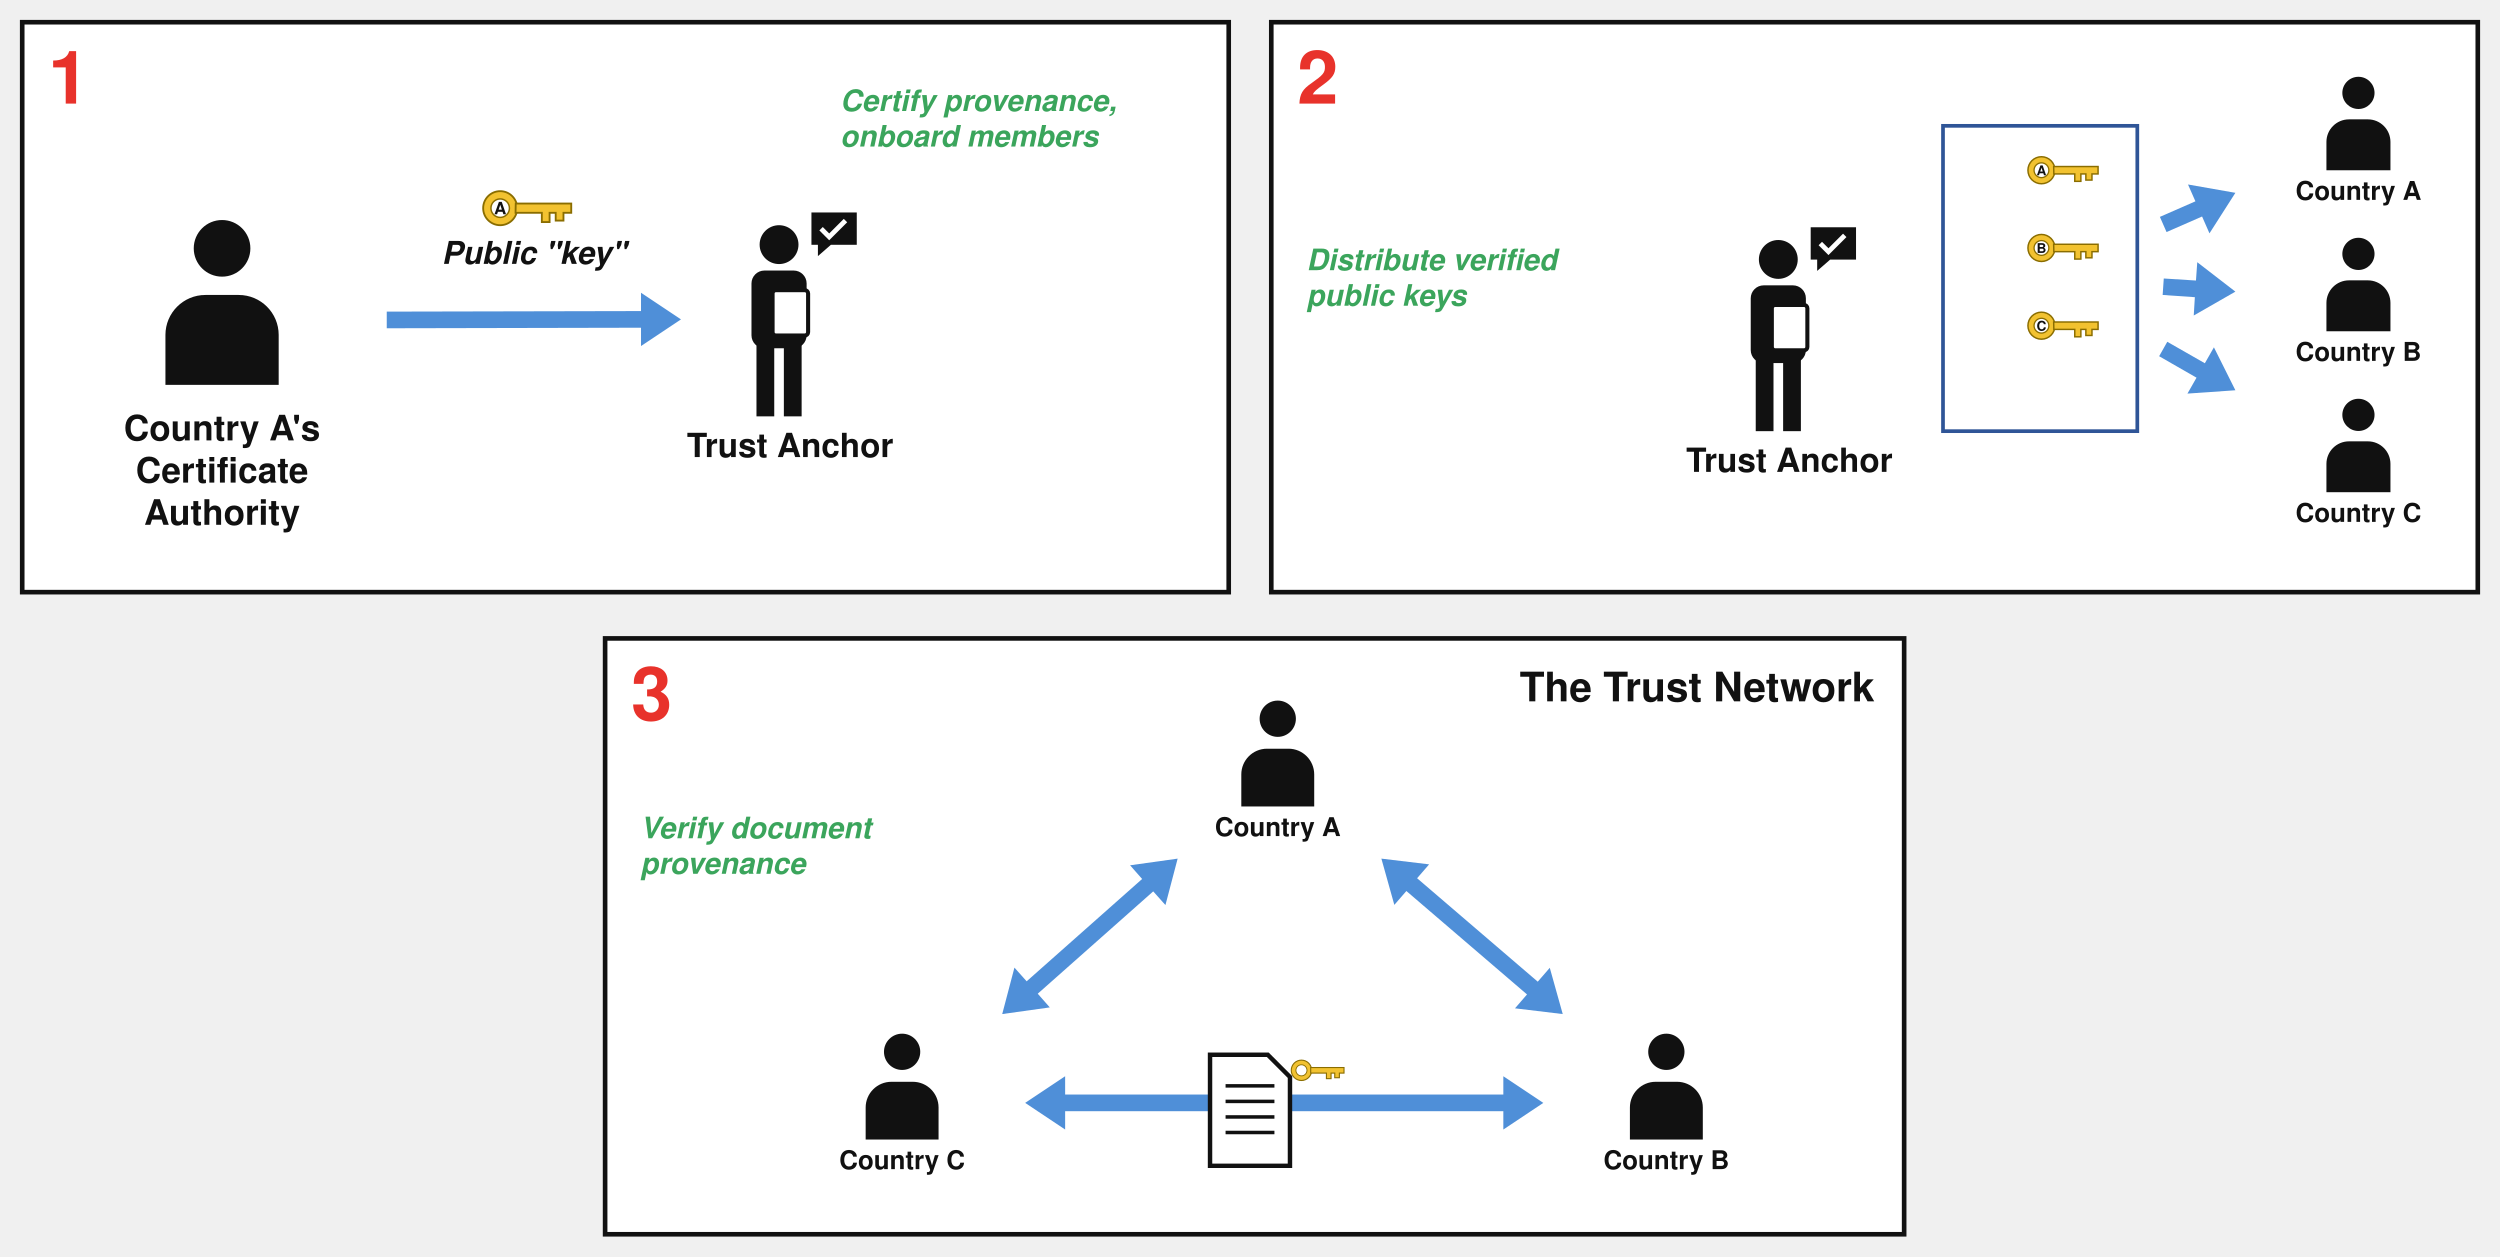
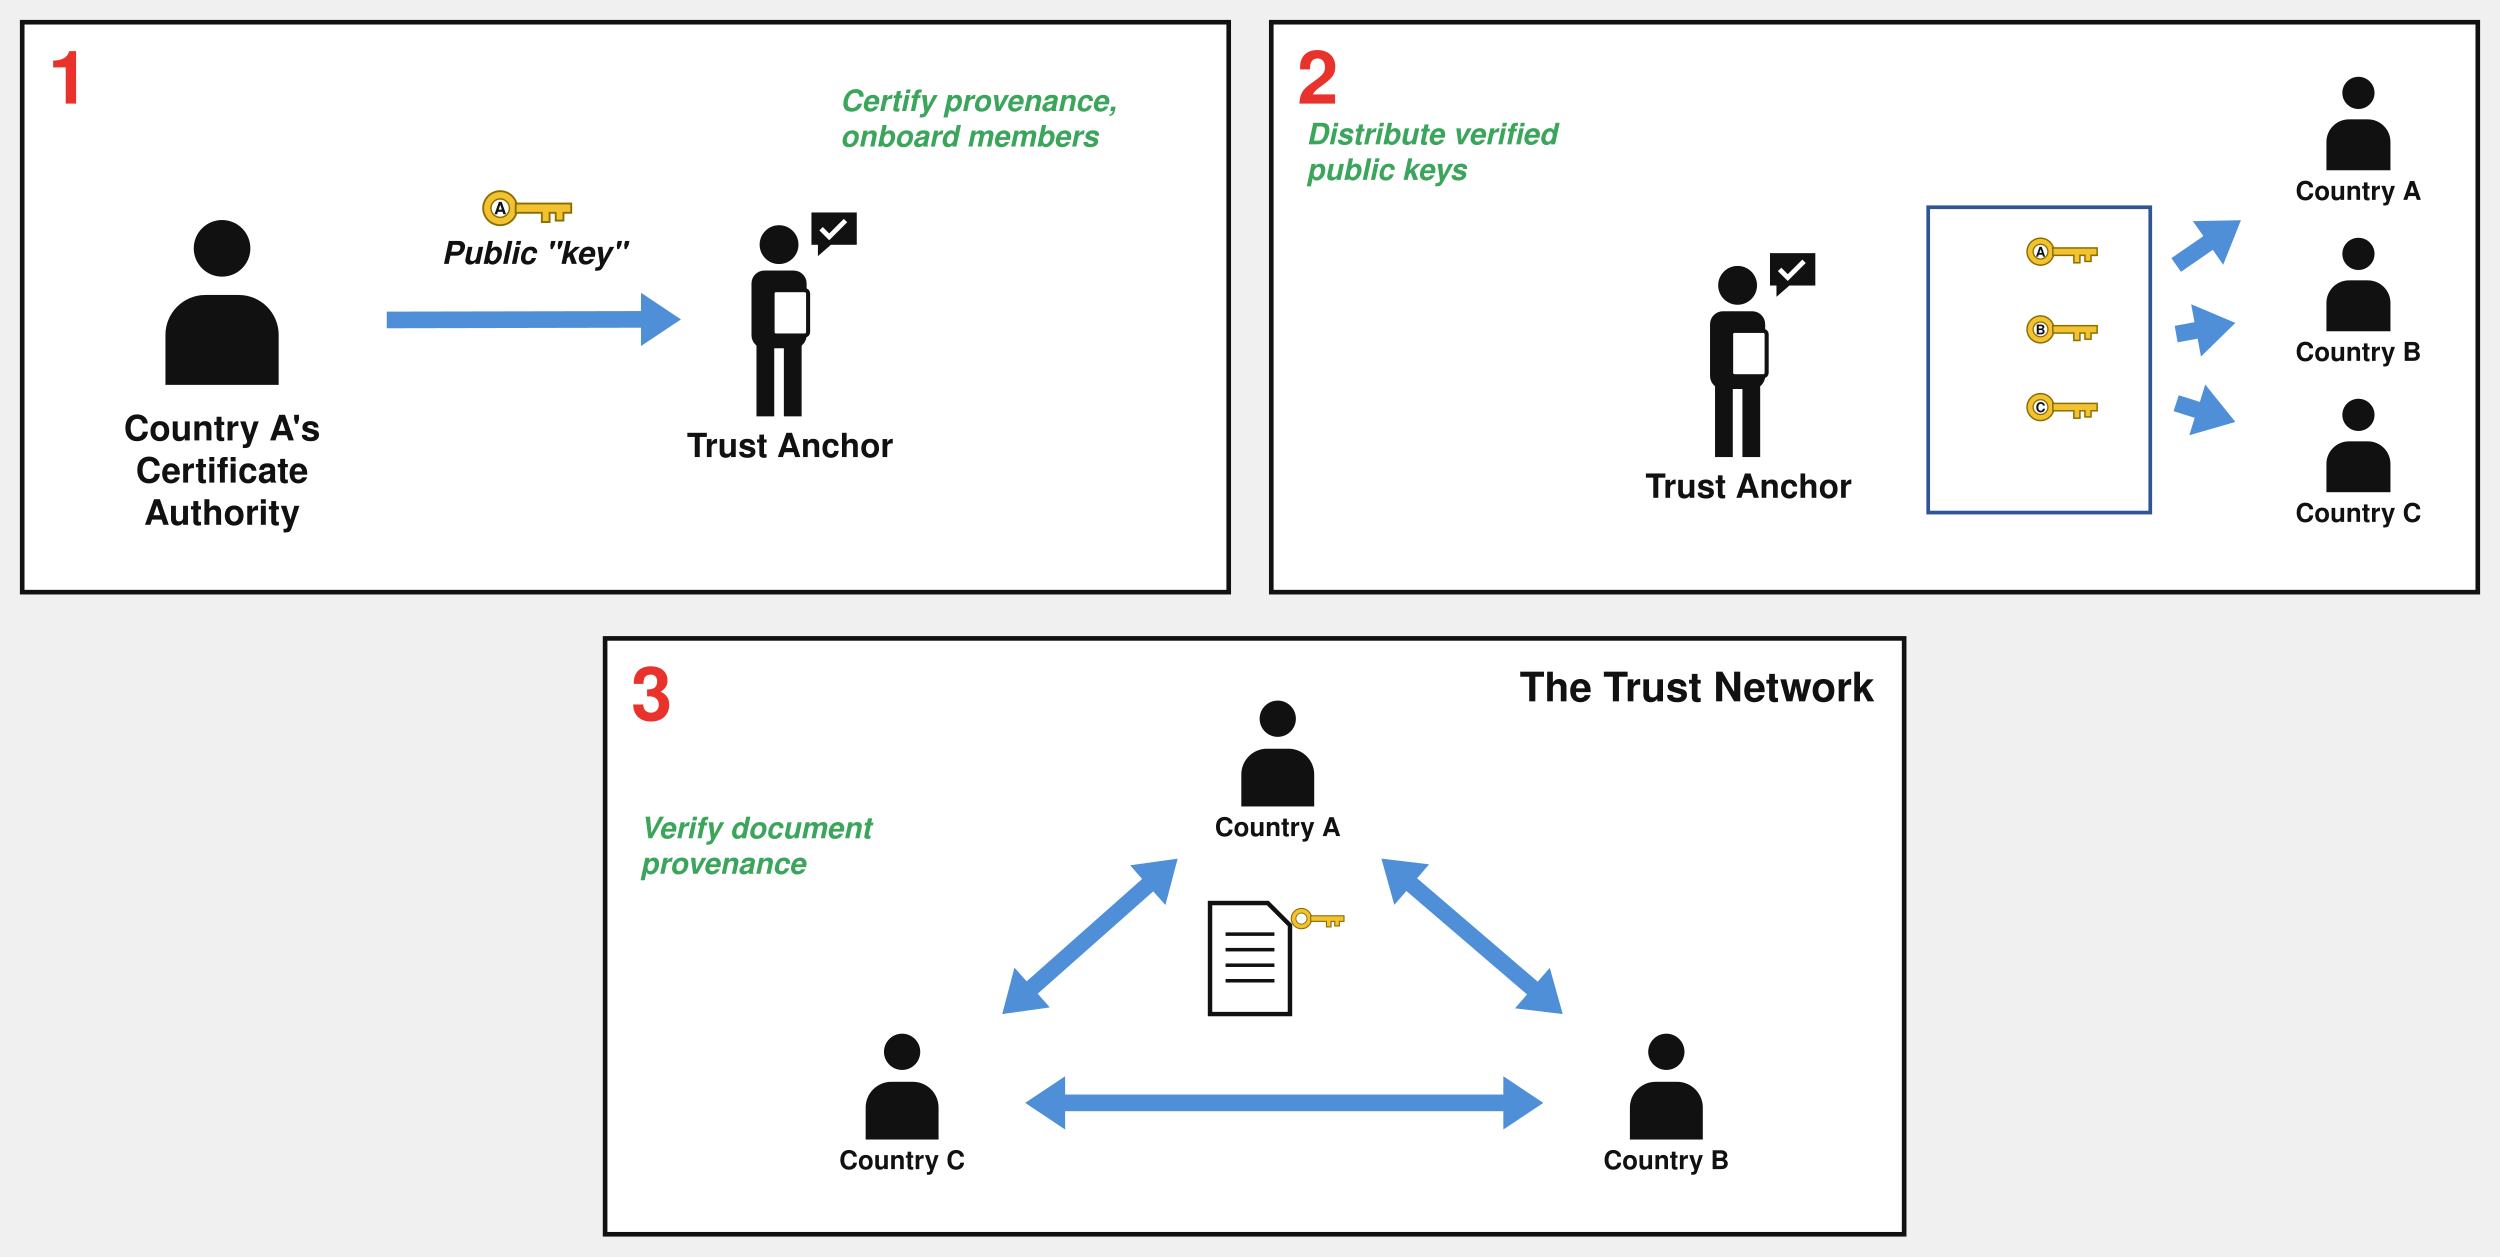
<svg xmlns="http://www.w3.org/2000/svg" viewBox="0 0 1351 679" width="100%" style="max-width:1351px" font-family="Segoe UI, Helvetica, Arial, sans-serif" role="img" aria-labelledby="tn-title">
  <g>
    <rect x="12" y="12" width="652" height="308" fill="#fff" stroke="#111111" stroke-width="2.5" />
    <text x="26" y="56" font-size="40" font-weight="800" fill="#E8322B">1</text>
  </g>
  <g>
    <rect x="687" y="12" width="652" height="308" fill="#fff" stroke="#111111" stroke-width="2.5" />
    <text x="701" y="56" font-size="40" font-weight="800" fill="#E8322B">2</text>
  </g>
  <a href="https://litlfred.github.io/smart-trust/concepts.html#gdhcn-trust-network" target="_top">
    <rect x="327" y="345" width="702" height="322" fill="#fff" stroke="#111111" stroke-width="2.5" />
    <text x="341" y="389" font-size="40" font-weight="800" fill="#E8322B">3</text>
    <text x="1013" y="379" font-size="22" font-weight="700" text-anchor="end" fill="#111111">The Trust Network</text>
  </a>
  <polygon points="209.0,168.4 346.4,168.1 346.4,158.2 368.0,172.6 346.4,187.0 346.4,177.1 209.0,177.4" fill="#4F8FD8" />
  <text x="288.5" y="142.6" font-size="17" font-weight="700" font-style="italic" text-anchor="middle" fill="#111111">Public "key"</text>
-   <polygon points="1167.2,117.2 1186.4,108.8 1182.4,99.7 1208.0,104.2 1194.0,126.1 1190.0,117.0 1170.8,125.4" fill="#4F8FD8" />
-   <polygon points="1169.3,150.5 1186.7,151.6 1187.4,141.7 1208.0,157.6 1185.5,170.5 1186.1,160.6 1168.7,159.4" fill="#4F8FD8" />
-   <polygon points="1171.2,184.7 1191.5,196.3 1196.4,187.7 1208.0,210.9 1182.1,212.7 1187.0,204.1 1166.8,192.5" fill="#4F8FD8" />
  <polygon points="765.8,474.6 831.0,530.5 837.5,523.0 844.5,548.0 818.7,544.9 825.2,537.4 760.0,481.5 753.5,489.0 746.5,464.0 772.3,467.1" fill="#4F8FD8" />
  <polygon points="812.4,600.5 575.6,600.5 575.6,610.4 554.0,596.0 575.6,581.6 575.6,591.5 812.4,591.5 812.4,581.6 834.0,596.0 812.4,610.4" fill="#4F8FD8" />
  <polygon points="554.8,530.3 617.2,475.0 610.7,467.6 636.4,464.0 629.8,489.1 623.2,481.7 560.8,537.0 567.3,544.4 541.6,548.0 548.2,522.9" fill="#4F8FD8" />
+   <polygon points="1173.4,139.5 1190.7,127.6 1185.0,119.5 1211.0,119.0 1201.4,143.1 1195.8,135.0 1178.6,146.9" fill="#4F8FD8" />
+   <polygon points="1175.2,176.1 1185.9,174.1 1184.1,164.4 1208.0,174.5 1189.4,192.7 1187.6,183.0 1176.8,185.0" fill="#4F8FD8" />
+   <polygon points="1177.4,213.6 1188.8,217.2 1191.7,207.8 1208.0,228.0 1183.1,235.2 1186.0,225.8 1174.6,222.2" fill="#4F8FD8" />
  <a href="https://litlfred.github.io/smart-trust/concepts.html#signing-certificate-authority-sca" target="_top">
    <g fill="#111111">
      <circle cx="120.0" cy="134.2" r="15.3" />
      <path d="M89.4 208.0 v-27.0 a21.6 21.6 0 0 1 21.6 -21.6 h18.0 a21.6 21.6 0 0 1 21.6 21.6 v27.0 z" />
    </g>
    <text x="120.0" y="238.0" font-size="19" font-weight="700" text-anchor="middle" fill="#111111">Country A's</text>
    <text x="120.0" y="260.8" font-size="19" font-weight="700" text-anchor="middle" fill="#111111">Certificate</text>
    <text x="120.0" y="283.6" font-size="19" font-weight="700" text-anchor="middle" fill="#111111">Authority</text>
  </a>
  <a href="https://litlfred.github.io/smart-trust/concepts.html#public-key-infrastructure-pki" target="_top">
    <g fill="#F2C230" stroke="#8A6D00" stroke-width="1.0">
      <circle cx="270.3" cy="112.5" r="9.2" />
      <path d="M278.7 110.0 h30.0 v5.0 h-4.2 v4.2 h-4.2 v-4.2 h-3.3 v5.0 h-4.2 v-5.0 h-14.2 z" />
    </g>
    <circle cx="270.3" cy="112.5" r="5.0" fill="#fff" stroke="#8A6D00" stroke-width="0.8" />
    <text x="270.3" y="115.8" font-size="9.2" font-weight="700" text-anchor="middle" fill="#111111">A</text>
  </a>
  <a href="https://litlfred.github.io/smart-trust/artifact/ActorDefinition-TrustNetworkAnchor.html" target="_top">
    <g fill="#111111">
      <circle cx="421.0" cy="132.2" r="10.5" />
      <rect x="406.1" y="146.2" width="29.8" height="42.0" rx="7.0" />
      <rect x="408.8" y="186.5" width="9.6" height="38.5" />
      <rect x="423.6" y="186.5" width="9.6" height="38.5" />
    </g>
    <rect x="417.5" y="156.8" width="19.2" height="24.5" rx="1.8" fill="#fff" stroke="#111111" stroke-width="2.2" />
    <g transform="translate(438.5 114.8)">
      <path d="M0 0 h24.5 v17.5 h-14.0 l-7.0 6.1 v-6.1 h-3.5 z" fill="#111111" />
      <path d="M5.2 8.8 l4.4 4.4 l8.8 -8.8" fill="none" stroke="#fff" stroke-width="2.6" />
    </g>
    <text x="427.0" y="247.0" font-size="18" font-weight="700" text-anchor="middle" fill="#111111">Trust Anchor</text>
  </a>
  <a href="https://litlfred.github.io/smart-trust/concepts_onboarding.html" target="_top">
    <text x="454.0" y="60.0" font-size="16" font-weight="700" font-style="italic" text-anchor="start" fill="#3BA55C">Certify provenance,</text>
    <text x="454.0" y="79.2" font-size="16" font-weight="700" font-style="italic" text-anchor="start" fill="#3BA55C">onboard members</text>
  </a>
  <a href="https://litlfred.github.io/smart-trust/concepts.html#trust-lists" target="_top">
-     <text x="706.0" y="146.0" font-size="16" font-weight="700" font-style="italic" text-anchor="start" fill="#3BA55C">Distribute verified</text>
-     <text x="706.0" y="165.2" font-size="16" font-weight="700" font-style="italic" text-anchor="start" fill="#3BA55C">public keys</text>
+     <text x="706.0" y="78.0" font-size="16" font-weight="700" font-style="italic" text-anchor="start" fill="#3BA55C">Distribute verified</text>
+     <text x="706.0" y="97.2" font-size="16" font-weight="700" font-style="italic" text-anchor="start" fill="#3BA55C">public keys</text>
  </a>
  <a href="https://litlfred.github.io/smart-trust/artifact/ActorDefinition-TrustNetworkAnchor.html" target="_top">
    <g fill="#111111">
-       <circle cx="961.0" cy="140.2" r="10.5" />
-       <rect x="946.1" y="154.2" width="29.8" height="42.0" rx="7.0" />
-       <rect x="948.8" y="194.5" width="9.6" height="38.5" />
-       <rect x="963.6" y="194.5" width="9.6" height="38.5" />
+       <circle cx="939.0" cy="154.2" r="10.5" />
+       <rect x="924.1" y="168.2" width="29.8" height="42.0" rx="7.0" />
+       <rect x="926.8" y="208.5" width="9.6" height="38.5" />
+       <rect x="941.6" y="208.5" width="9.6" height="38.5" />
    </g>
-     <rect x="957.5" y="164.8" width="19.2" height="24.5" rx="1.8" fill="#fff" stroke="#111111" stroke-width="2.2" />
-     <g transform="translate(978.5 122.8)">
+     <rect x="935.5" y="178.8" width="19.2" height="24.5" rx="1.8" fill="#fff" stroke="#111111" stroke-width="2.2" />
+     <g transform="translate(956.5 136.8)">
      <path d="M0 0 h24.5 v17.5 h-14.0 l-7.0 6.1 v-6.1 h-3.5 z" fill="#111111" />
      <path d="M5.2 8.8 l4.4 4.4 l8.8 -8.8" fill="none" stroke="#fff" stroke-width="2.6" />
    </g>
-     <text x="967.0" y="255.0" font-size="18" font-weight="700" text-anchor="middle" fill="#111111">Trust Anchor</text>
+     <text x="945.0" y="269.0" font-size="18" font-weight="700" text-anchor="middle" fill="#111111">Trust Anchor</text>
  </a>
  <a href="https://litlfred.github.io/smart-trust/concepts.html#trust-lists" target="_top">
-     <rect x="1050" y="68" width="105" height="165" fill="#fff" stroke="#2F5597" stroke-width="2" />
+     <rect x="1042" y="112" width="120" height="165" fill="#fff" stroke="#2F5597" stroke-width="2" />
    <g fill="#F2C230" stroke="#8A6D00" stroke-width="0.8">
-       <circle cx="1103.2" cy="92.0" r="7.3" />
-       <path d="M1109.8 90.0 h24.0 v4.0 h-3.3 v3.3 h-3.3 v-3.3 h-2.7 v4.0 h-3.3 v-4.0 h-11.3 z" />
+       <circle cx="1102.7" cy="136.0" r="7.3" />
+       <path d="M1109.3 134.0 h24.0 v4.0 h-3.3 v3.3 h-3.3 v-3.3 h-2.7 v4.0 h-3.3 v-4.0 h-11.3 z" />
    </g>
-     <circle cx="1103.2" cy="92.0" r="4.0" fill="#fff" stroke="#8A6D00" stroke-width="0.7" />
-     <text x="1103.2" y="94.7" font-size="7.3" font-weight="700" text-anchor="middle" fill="#111111">A</text>
+     <circle cx="1102.7" cy="136.0" r="4.0" fill="#fff" stroke="#8A6D00" stroke-width="0.7" />
+     <text x="1102.7" y="138.7" font-size="7.3" font-weight="700" text-anchor="middle" fill="#111111">A</text>
    <g fill="#F2C230" stroke="#8A6D00" stroke-width="0.8">
-       <circle cx="1103.2" cy="134.0" r="7.3" />
-       <path d="M1109.8 132.0 h24.0 v4.0 h-3.3 v3.3 h-3.3 v-3.3 h-2.7 v4.0 h-3.3 v-4.0 h-11.3 z" />
+       <circle cx="1102.7" cy="178.0" r="7.3" />
+       <path d="M1109.3 176.0 h24.0 v4.0 h-3.3 v3.3 h-3.3 v-3.3 h-2.7 v4.0 h-3.3 v-4.0 h-11.3 z" />
    </g>
-     <circle cx="1103.2" cy="134.0" r="4.0" fill="#fff" stroke="#8A6D00" stroke-width="0.7" />
-     <text x="1103.2" y="136.7" font-size="7.3" font-weight="700" text-anchor="middle" fill="#111111">B</text>
+     <circle cx="1102.7" cy="178.0" r="4.0" fill="#fff" stroke="#8A6D00" stroke-width="0.7" />
+     <text x="1102.7" y="180.7" font-size="7.3" font-weight="700" text-anchor="middle" fill="#111111">B</text>
    <g fill="#F2C230" stroke="#8A6D00" stroke-width="0.8">
-       <circle cx="1103.2" cy="176.0" r="7.3" />
-       <path d="M1109.8 174.0 h24.0 v4.0 h-3.3 v3.3 h-3.3 v-3.3 h-2.7 v4.0 h-3.3 v-4.0 h-11.3 z" />
+       <circle cx="1102.7" cy="220.0" r="7.3" />
+       <path d="M1109.3 218.0 h24.0 v4.0 h-3.3 v3.3 h-3.3 v-3.3 h-2.7 v4.0 h-3.3 v-4.0 h-11.3 z" />
    </g>
-     <circle cx="1103.2" cy="176.0" r="4.0" fill="#fff" stroke="#8A6D00" stroke-width="0.7" />
-     <text x="1103.2" y="178.7" font-size="7.3" font-weight="700" text-anchor="middle" fill="#111111">C</text>
+     <circle cx="1102.7" cy="220.0" r="4.0" fill="#fff" stroke="#8A6D00" stroke-width="0.7" />
+     <text x="1102.7" y="222.7" font-size="7.3" font-weight="700" text-anchor="middle" fill="#111111">C</text>
  </a>
  <a href="https://litlfred.github.io/smart-trust/artifact/ActorDefinition-TrustNetworkParticipant.html" target="_top">
    <g fill="#111111">
      <circle cx="1274.5" cy="50.2" r="8.7" />
      <path d="M1257.2 92.0 v-15.3 a12.2 12.2 0 0 1 12.2 -12.2 h10.2 a12.2 12.2 0 0 1 12.2 12.2 v15.3 z" />
    </g>
    <text x="1274.5" y="108.0" font-size="14" font-weight="700" text-anchor="middle" fill="#111111">Country A</text>
  </a>
  <a href="https://litlfred.github.io/smart-trust/artifact/ActorDefinition-TrustNetworkParticipant.html" target="_top">
    <g fill="#111111">
      <circle cx="1274.5" cy="137.2" r="8.7" />
      <path d="M1257.2 179.0 v-15.3 a12.2 12.2 0 0 1 12.2 -12.2 h10.2 a12.2 12.2 0 0 1 12.2 12.2 v15.3 z" />
    </g>
    <text x="1274.5" y="195.0" font-size="14" font-weight="700" text-anchor="middle" fill="#111111">Country B</text>
  </a>
  <a href="https://litlfred.github.io/smart-trust/artifact/ActorDefinition-TrustNetworkParticipant.html" target="_top">
    <g fill="#111111">
      <circle cx="1274.5" cy="224.2" r="8.7" />
      <path d="M1257.2 266.0 v-15.3 a12.2 12.2 0 0 1 12.2 -12.2 h10.2 a12.2 12.2 0 0 1 12.2 12.2 v15.3 z" />
    </g>
    <text x="1274.5" y="282.0" font-size="14" font-weight="700" text-anchor="middle" fill="#111111">Country C</text>
  </a>
  <a href="https://litlfred.github.io/smart-trust/concepts.html#trust-network" target="_top">
    <text x="346.0" y="453.0" font-size="16" font-weight="700" font-style="italic" text-anchor="start" fill="#3BA55C">Verify document</text>
    <text x="346.0" y="472.2" font-size="16" font-weight="700" font-style="italic" text-anchor="start" fill="#3BA55C">provenance</text>
  </a>
  <a href="https://litlfred.github.io/smart-trust/artifact/ActorDefinition-TrustNetworkParticipant.html" target="_top">
    <g fill="#111111">
      <circle cx="690.5" cy="388.4" r="9.8" />
      <path d="M670.8 435.8 v-17.3 a13.9 13.9 0 0 1 13.9 -13.9 h11.6 a13.9 13.9 0 0 1 13.9 13.9 v17.3 z" />
    </g>
    <text x="690.5" y="451.8" font-size="14" font-weight="700" text-anchor="middle" fill="#111111">Country A</text>
  </a>
  <a href="https://litlfred.github.io/smart-trust/artifact/ActorDefinition-TrustNetworkParticipant.html" target="_top">
    <g fill="#111111">
      <circle cx="900.5" cy="568.4" r="9.8" />
      <path d="M880.8 615.8 v-17.3 a13.9 13.9 0 0 1 13.9 -13.9 h11.6 a13.9 13.9 0 0 1 13.9 13.9 v17.3 z" />
    </g>
    <text x="900.5" y="631.8" font-size="14" font-weight="700" text-anchor="middle" fill="#111111">Country B</text>
  </a>
  <a href="https://litlfred.github.io/smart-trust/artifact/ActorDefinition-TrustNetworkParticipant.html" target="_top">
    <g fill="#111111">
      <circle cx="487.5" cy="568.4" r="9.8" />
      <path d="M467.8 615.8 v-17.3 a13.9 13.9 0 0 1 13.9 -13.9 h11.6 a13.9 13.9 0 0 1 13.9 13.9 v17.3 z" />
    </g>
    <text x="487.5" y="631.8" font-size="14" font-weight="700" text-anchor="middle" fill="#111111">Country C</text>
  </a>
  <a href="https://litlfred.github.io/smart-trust/concepts.html#document-signer" target="_top">
-     <path d="M653.9 570.0 h31.2 l12.0 12.0 v48.0 h-43.2 z" fill="#fff" stroke="#111111" stroke-width="2.4" />
-     <line x1="662.3" y1="586.8" x2="688.7" y2="586.8" stroke="#111111" stroke-width="1.9" />
-     <line x1="662.3" y1="595.2" x2="688.7" y2="595.2" stroke="#111111" stroke-width="1.9" />
-     <line x1="662.3" y1="603.6" x2="688.7" y2="603.6" stroke="#111111" stroke-width="1.9" />
-     <line x1="662.3" y1="612.0" x2="688.7" y2="612.0" stroke="#111111" stroke-width="1.9" />
+     <path d="M653.9 488.0 h31.2 l12.0 12.0 v48.0 h-43.2 z" fill="#fff" stroke="#111111" stroke-width="2.4" />
+     <line x1="662.3" y1="504.8" x2="688.7" y2="504.8" stroke="#111111" stroke-width="1.9" />
+     <line x1="662.3" y1="513.2" x2="688.7" y2="513.2" stroke="#111111" stroke-width="1.9" />
+     <line x1="662.3" y1="521.6" x2="688.7" y2="521.6" stroke="#111111" stroke-width="1.9" />
+     <line x1="662.3" y1="530.0" x2="688.7" y2="530.0" stroke="#111111" stroke-width="1.9" />
    <g fill="#F2C230" stroke="#8A6D00" stroke-width="0.6">
-       <circle cx="703.3" cy="578.4" r="5.5" />
-       <path d="M708.3 576.9 h18.0 v3.0 h-2.5 v2.5 h-2.5 v-2.5 h-2.0 v3.0 h-2.5 v-3.0 h-8.5 z" />
+       <circle cx="703.3" cy="496.4" r="5.5" />
+       <path d="M708.3 494.9 h18.0 v3.0 h-2.5 v2.5 h-2.5 v-2.5 h-2.0 v3.0 h-2.5 v-3.0 h-8.5 z" />
    </g>
-     <circle cx="703.3" cy="578.4" r="3.0" fill="#fff" stroke="#8A6D00" stroke-width="0.5" />
+     <circle cx="703.3" cy="496.4" r="3.0" fill="#fff" stroke="#8A6D00" stroke-width="0.5" />
  </a>
</svg>
